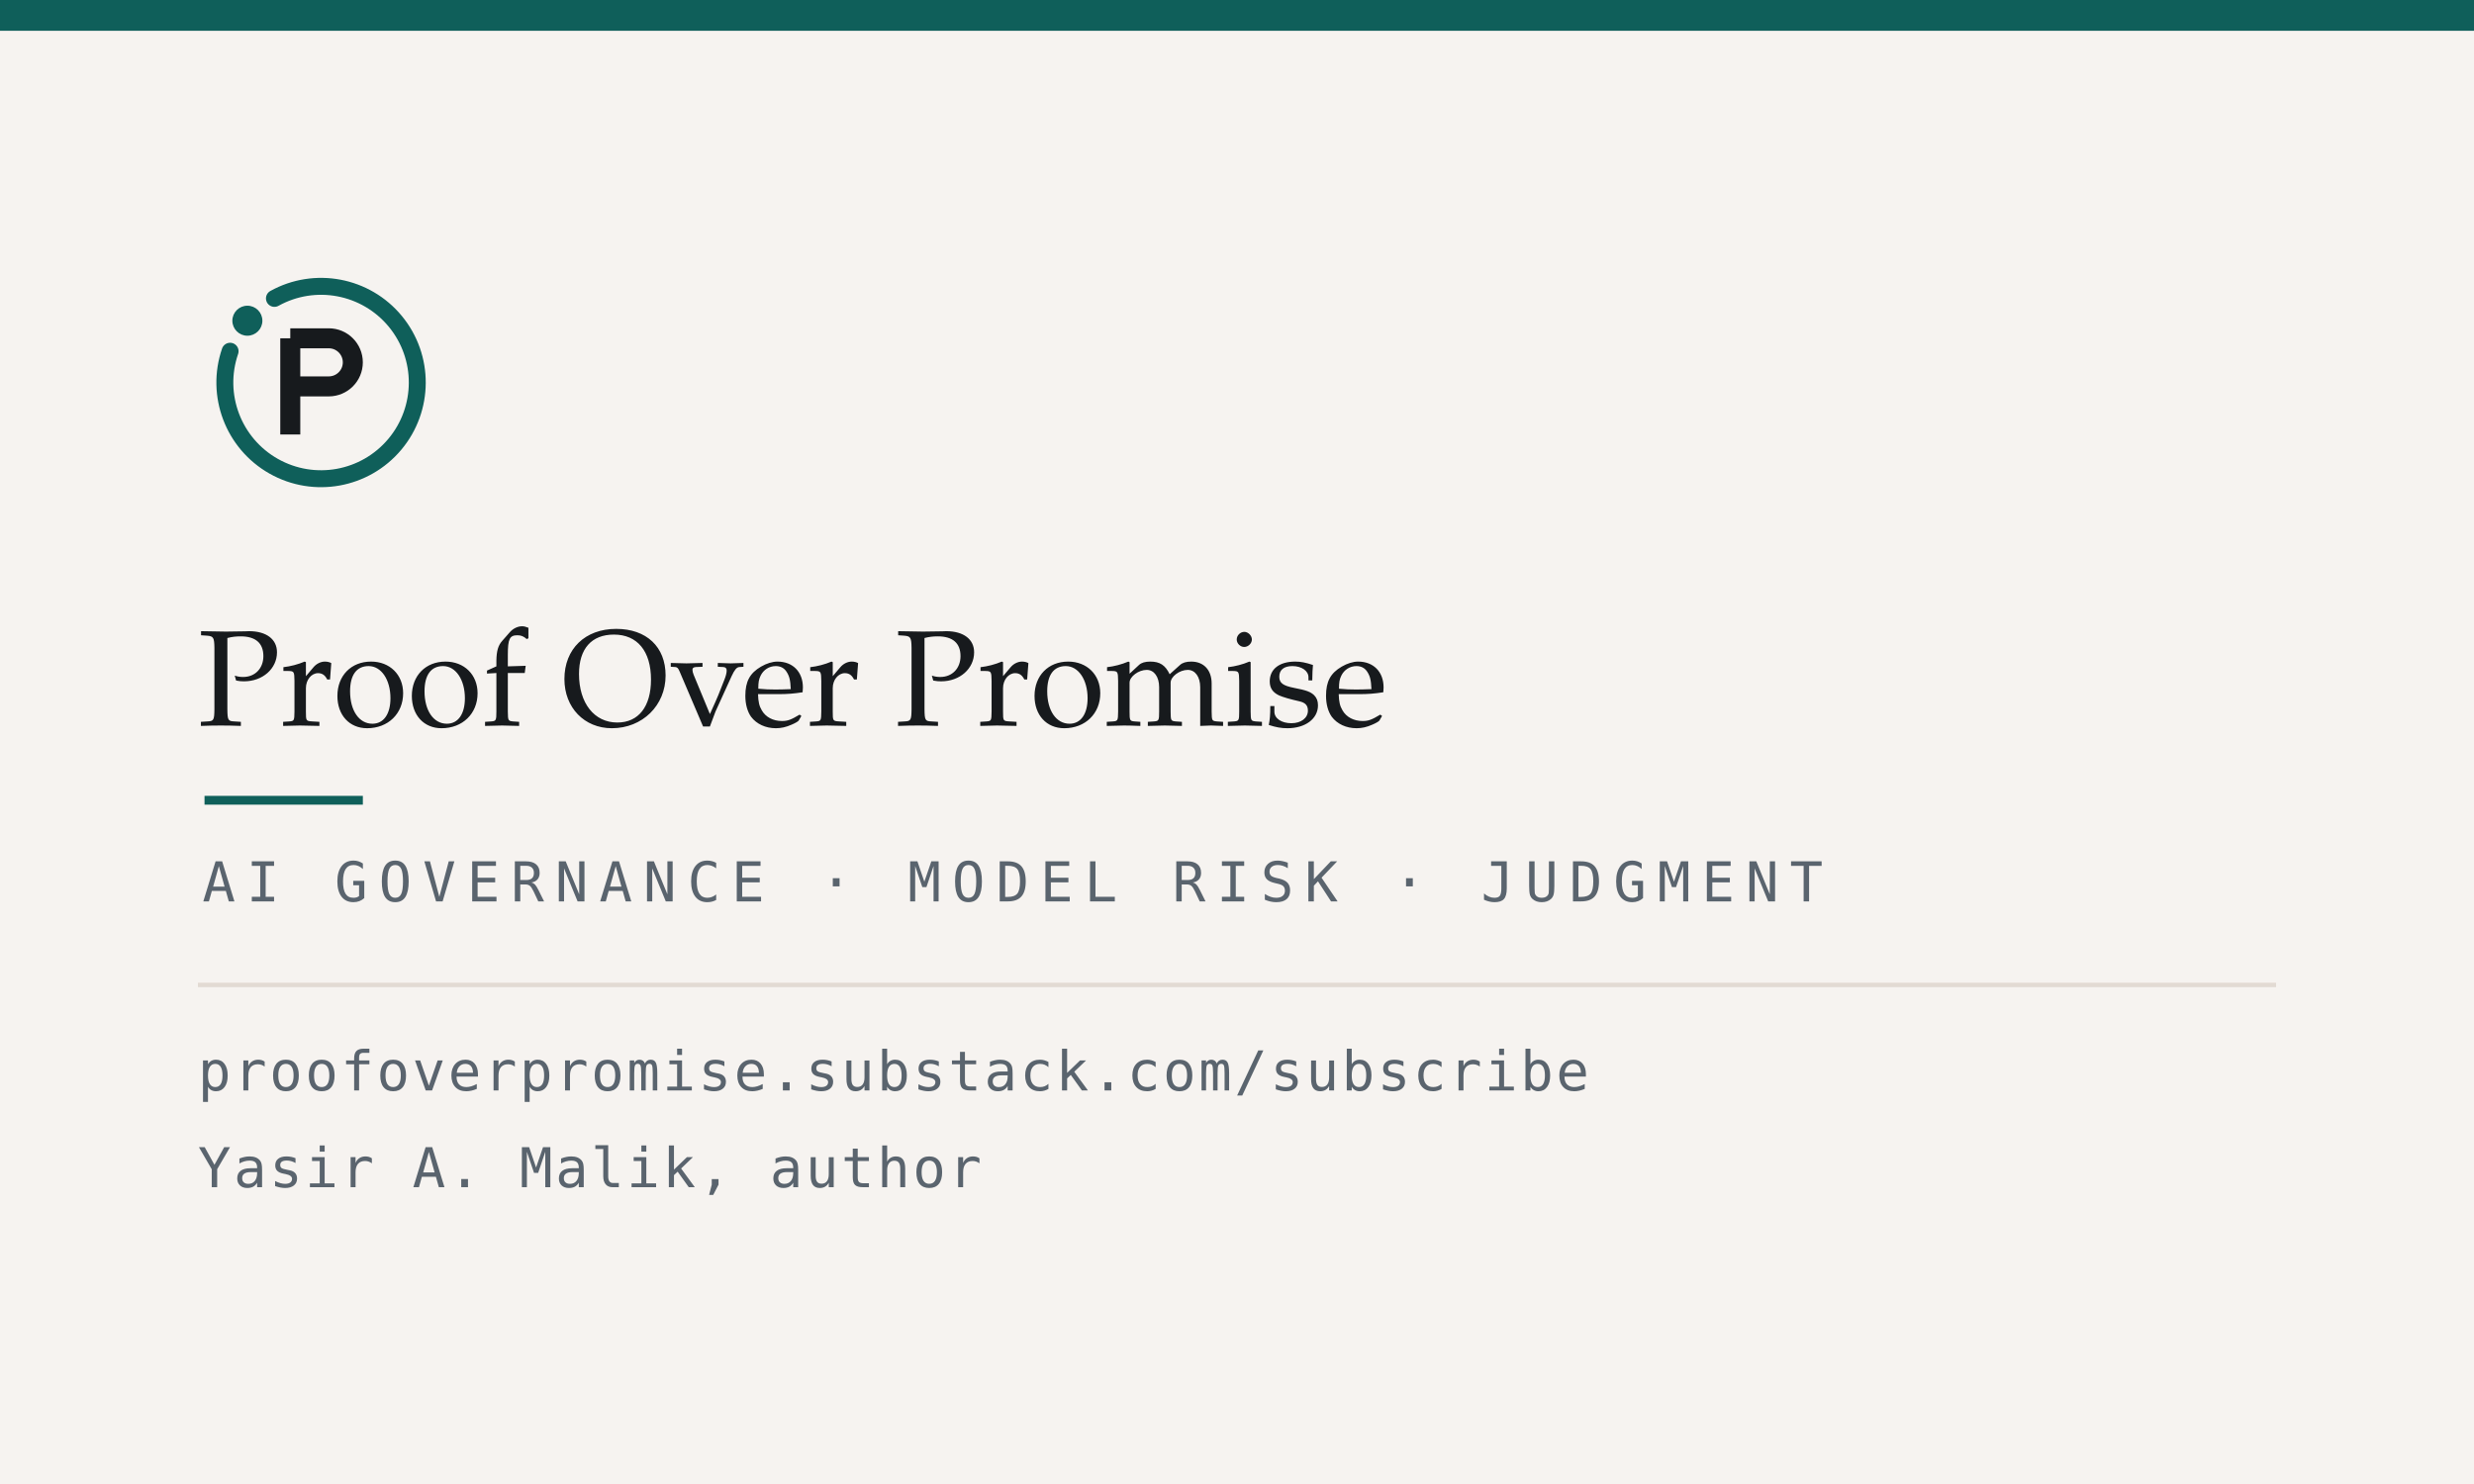
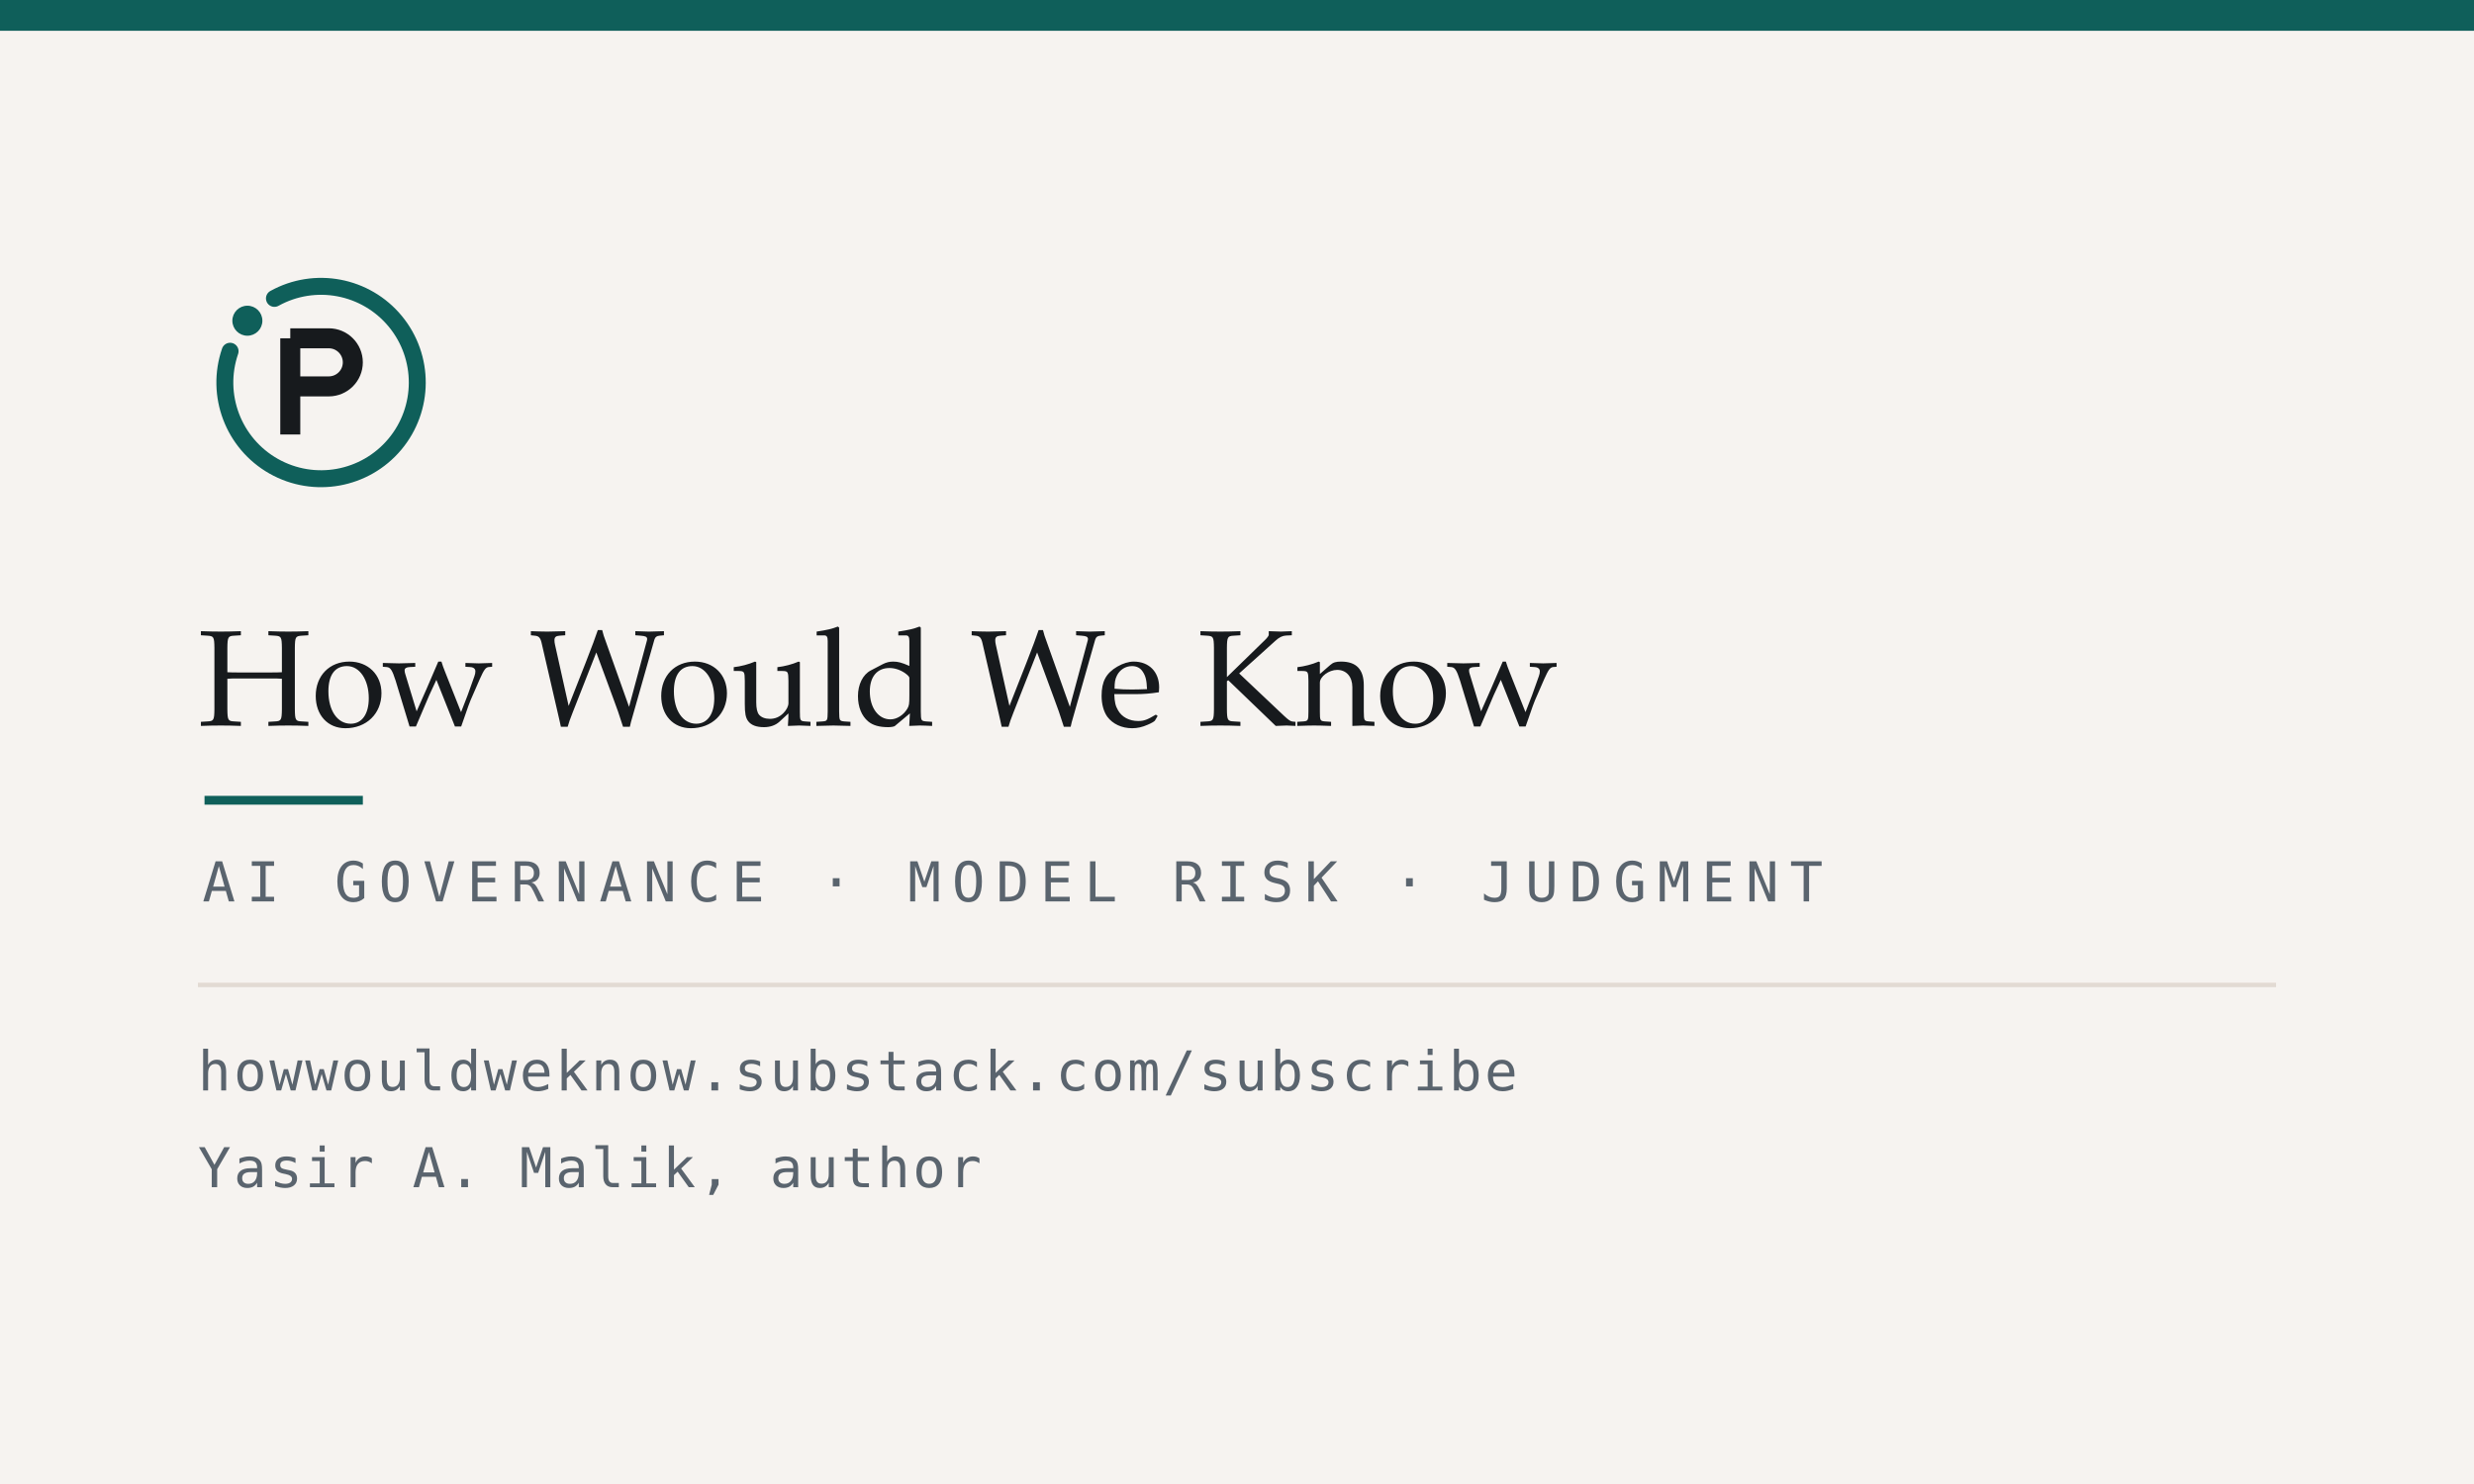
<svg xmlns="http://www.w3.org/2000/svg" viewBox="0 0 1125 675" fill="none">
  <rect width="1125" height="675" fill="#F6F3F0" />
  <rect x="0" y="0" width="1125" height="14" fill="#0F5F5A" />
  <g transform="translate(90 118) scale(1.75)">
    <path d="M19.88 10.13 A25 25 0 1 1 8.36 23.86" stroke="#0F5F5A" stroke-width="4.4" stroke-linecap="round" />
    <circle cx="12.85" cy="15.93" r="3.9" fill="#0F5F5A" />
    <path d="M24.0 20.5 L24.0 45.5" stroke="#171A1D" stroke-width="5.2" stroke-linejoin="miter" stroke-linecap="butt" />
    <path d="M24.0 20.5 H34.0 A6.25 6.25 0 0 1 34.0 33.0 H24.0" stroke="#171A1D" stroke-width="5.2" stroke-linejoin="miter" stroke-linecap="butt" />
  </g>
-   <text x="90" y="330" font-family="'Bitstream Charter',Charter,'Iowan Old Style','Palatino Linotype',Palatino,'Book Antiqua',Georgia,serif" font-size="62" fill="#171A1D">Proof Over Promise</text>
+   <text x="90" y="330" font-family="'Bitstream Charter',Charter,'Iowan Old Style','Palatino Linotype',Palatino,'Book Antiqua',Georgia,serif" font-size="62" fill="#171A1D">How Would We Know</text>
  <path d="M93 364 H165" stroke="#0F5F5A" stroke-width="4" />
  <text x="92" y="410" font-family="ui-monospace,'SF Mono',Menlo,'Cascadia Mono','Roboto Mono',monospace" font-size="25" letter-spacing="5" fill="#5A646E">AI GOVERNANCE · MODEL RISK · JUDGMENT</text>
  <path d="M90 448 H1035" stroke="#E2DAD3" stroke-width="2" />
-   <text x="90" y="496" font-family="ui-monospace,'SF Mono',Menlo,'Cascadia Mono','Roboto Mono',monospace" font-size="25" letter-spacing="1.2" fill="#5A646E">proofoverpromise.substack.com/subscribe</text>
+   <text x="90" y="496" font-family="ui-monospace,'SF Mono',Menlo,'Cascadia Mono','Roboto Mono',monospace" font-size="25" letter-spacing="1.2" fill="#5A646E">howwouldweknow.substack.com/subscribe</text>
  <text x="90" y="540" font-family="ui-monospace,'SF Mono',Menlo,'Cascadia Mono','Roboto Mono',monospace" font-size="25" letter-spacing="1.2" fill="#5A646E">Yasir A. Malik, author</text>
</svg>
